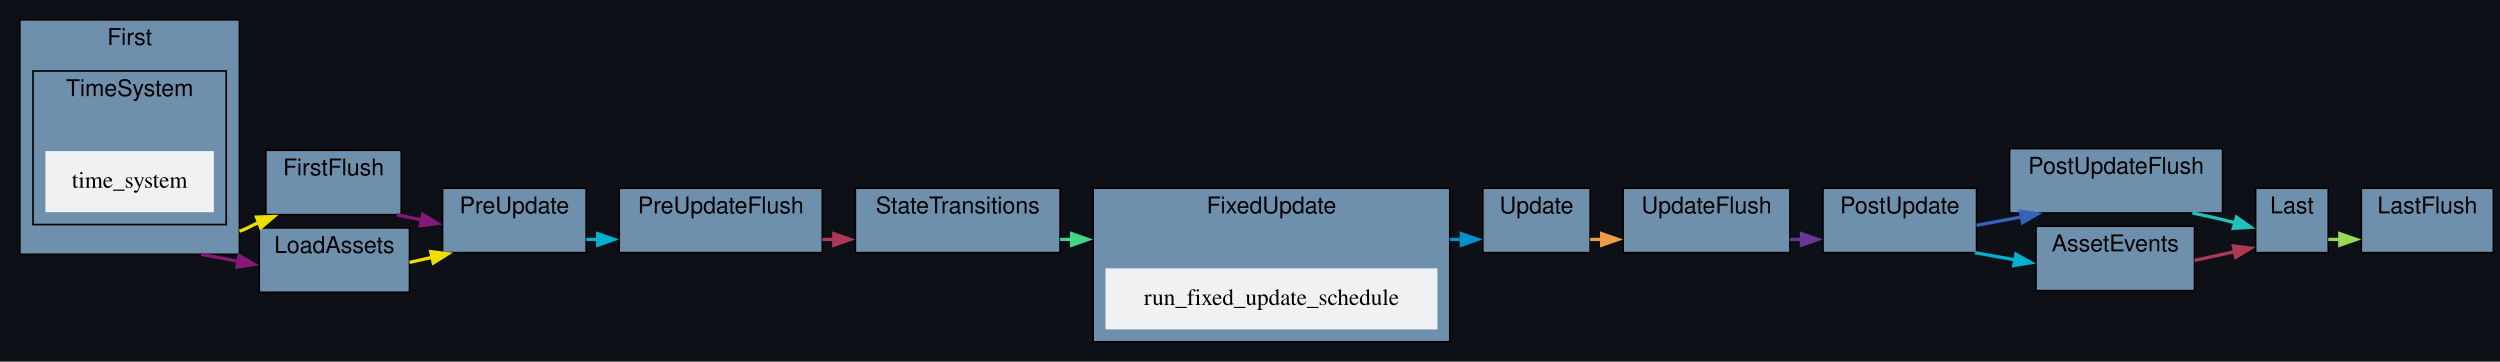
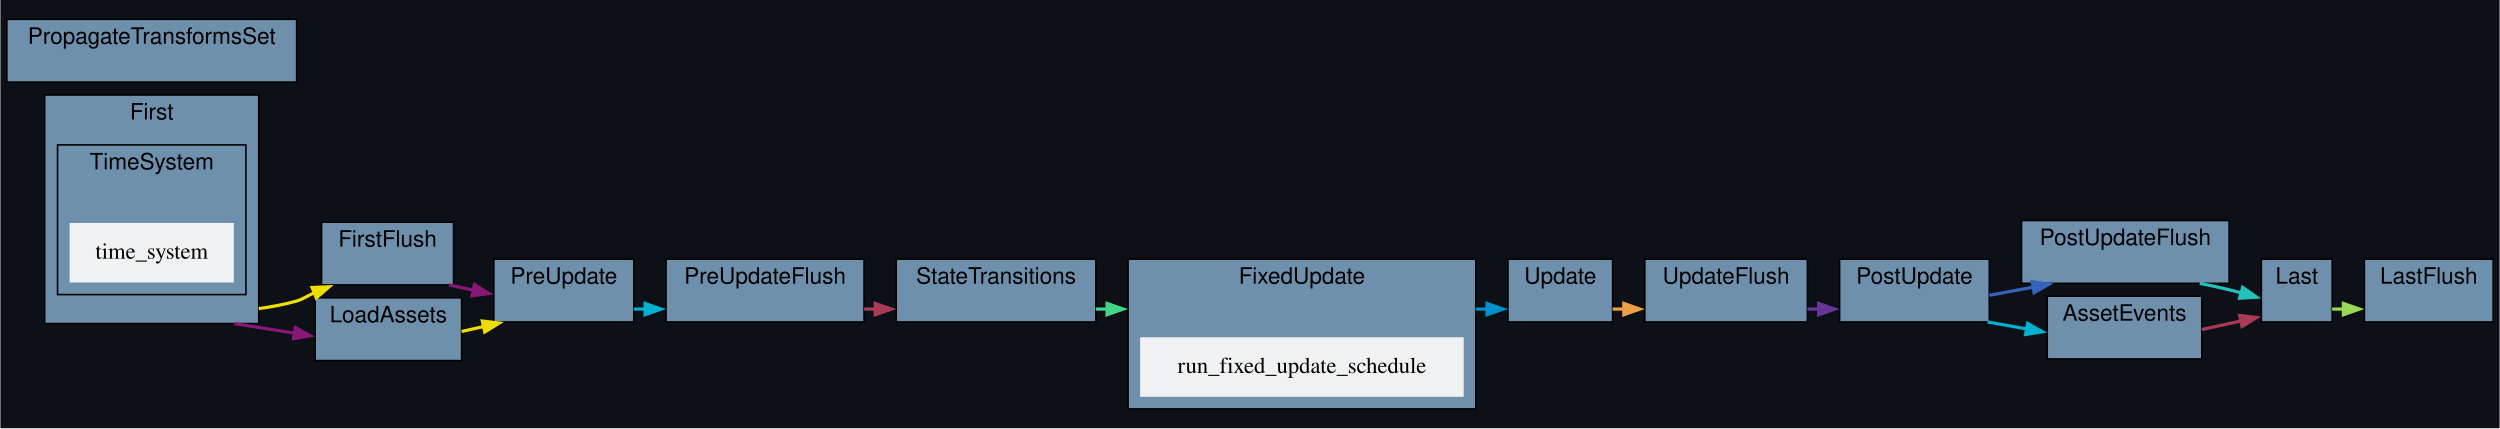
- <svg xmlns="http://www.w3.org/2000/svg" xmlns:xlink="http://www.w3.org/1999/xlink" width="1514pt" height="219pt" viewBox="0.00 0.00 1514.00 219.00">
-   <g id="graph0" class="graph" transform="scale(1 1) rotate(0) translate(4 215)">
-     <polygon fill="#0d1117" stroke="none" points="-4,4 -4,-215 1510,-215 1510,4 -4,4" />
+ <svg xmlns="http://www.w3.org/2000/svg" xmlns:xlink="http://www.w3.org/1999/xlink" width="1553pt" height="266pt" viewBox="0.00 0.00 1552.50 266.00">
+   <g id="graph0" class="graph" transform="scale(1 1) rotate(0) translate(4 262)">
+     <polygon fill="#0d1117" stroke="none" points="-4,4 -4,-262 1548.5,-262 1548.5,4 -4,4" />
    <g id="clust1" class="cluster">
      <g id="a_clust1">
        <a xlink:title="Update">
-           <polygon fill="#6f90ad" stroke="black" points="894,-62 894,-101 959,-101 959,-62 894,-62" />
-           <text text-anchor="middle" x="926.5" y="-85.8" font-family="Helvetica,sans-Serif" font-size="14.00">Update</text>
+           <polygon fill="#6f90ad" stroke="black" points="932.5,-62 932.5,-101 997.5,-101 997.5,-62 932.5,-62" />
+           <text text-anchor="middle" x="965" y="-85.8" font-family="Helvetica,sans-Serif" font-size="14.00">Update</text>
        </a>
      </g>
    </g>
    <g id="clust2" class="cluster">
      <g id="a_clust2">
        <a xlink:title="FirstFlush">
-           <polygon fill="#6f90ad" stroke="black" points="157,-85 157,-124 239,-124 239,-85 157,-85" />
-           <text text-anchor="middle" x="198" y="-108.8" font-family="Helvetica,sans-Serif" font-size="14.00">FirstFlush</text>
+           <polygon fill="#6f90ad" stroke="black" points="195.5,-85 195.5,-124 277.5,-124 277.5,-85 195.5,-85" />
+           <text text-anchor="middle" x="236.5" y="-108.8" font-family="Helvetica,sans-Serif" font-size="14.00">FirstFlush</text>
        </a>
      </g>
    </g>
    <g id="clust3" class="cluster">
      <g id="a_clust3">
        <a xlink:title="PreUpdateFlush">
-           <polygon fill="#6f90ad" stroke="black" points="371,-62 371,-101 494,-101 494,-62 371,-62" />
-           <text text-anchor="middle" x="432.5" y="-85.8" font-family="Helvetica,sans-Serif" font-size="14.00">PreUpdateFlush</text>
+           <polygon fill="#6f90ad" stroke="black" points="409.5,-62 409.5,-101 532.5,-101 532.5,-62 409.5,-62" />
+           <text text-anchor="middle" x="471" y="-85.8" font-family="Helvetica,sans-Serif" font-size="14.00">PreUpdateFlush</text>
        </a>
      </g>
    </g>
    <g id="clust4" class="cluster">
      <g id="a_clust4">
        <a xlink:title="UpdateFlush">
-           <polygon fill="#6f90ad" stroke="black" points="979,-62 979,-101 1080,-101 1080,-62 979,-62" />
-           <text text-anchor="middle" x="1029.5" y="-85.8" font-family="Helvetica,sans-Serif" font-size="14.00">UpdateFlush</text>
+           <polygon fill="#6f90ad" stroke="black" points="1017.5,-62 1017.5,-101 1118.5,-101 1118.5,-62 1017.5,-62" />
+           <text text-anchor="middle" x="1068" y="-85.8" font-family="Helvetica,sans-Serif" font-size="14.00">UpdateFlush</text>
        </a>
      </g>
    </g>
    <g id="clust5" class="cluster">
      <g id="a_clust5">
        <a xlink:title="PostUpdateFlush">
-           <polygon fill="#6f90ad" stroke="black" points="1213,-86 1213,-125 1342,-125 1342,-86 1213,-86" />
-           <text text-anchor="middle" x="1277.5" y="-109.8" font-family="Helvetica,sans-Serif" font-size="14.00">PostUpdateFlush</text>
+           <polygon fill="#6f90ad" stroke="black" points="1251.5,-86 1251.5,-125 1380.5,-125 1380.5,-86 1251.5,-86" />
+           <text text-anchor="middle" x="1316" y="-109.8" font-family="Helvetica,sans-Serif" font-size="14.00">PostUpdateFlush</text>
        </a>
      </g>
    </g>
    <g id="clust6" class="cluster">
      <g id="a_clust6">
        <a xlink:title="LastFlush">
-           <polygon fill="#6f90ad" stroke="black" points="1426,-62 1426,-101 1506,-101 1506,-62 1426,-62" />
-           <text text-anchor="middle" x="1466" y="-85.8" font-family="Helvetica,sans-Serif" font-size="14.00">LastFlush</text>
+           <polygon fill="#6f90ad" stroke="black" points="1464.5,-62 1464.5,-101 1544.5,-101 1544.5,-62 1464.5,-62" />
+           <text text-anchor="middle" x="1504.5" y="-85.8" font-family="Helvetica,sans-Serif" font-size="14.00">LastFlush</text>
        </a>
      </g>
    </g>
    <g id="clust7" class="cluster">
      <g id="a_clust7">
        <a xlink:title="First">
-           <polygon fill="#6f90ad" stroke="black" points="8,-61 8,-203 141,-203 141,-61 8,-61" />
-           <text text-anchor="middle" x="74.5" y="-187.8" font-family="Helvetica,sans-Serif" font-size="14.00">First</text>
+           <polygon fill="#6f90ad" stroke="black" points="23.5,-61 23.5,-203 156.5,-203 156.5,-61 23.5,-61" />
+           <text text-anchor="middle" x="90" y="-187.8" font-family="Helvetica,sans-Serif" font-size="14.00">First</text>
        </a>
      </g>
    </g>
    <g id="clust8" class="cluster">
      <g id="a_clust8">
        <a xlink:title="TimeSystem">
-           <polygon fill="#6f90ad" stroke="black" points="16,-79 16,-172 133,-172 133,-79 16,-79" />
-           <text text-anchor="middle" x="74.5" y="-156.8" font-family="Helvetica,sans-Serif" font-size="14.00">TimeSystem</text>
+           <polygon fill="#6f90ad" stroke="black" points="31.5,-79 31.5,-172 148.5,-172 148.5,-79 31.5,-79" />
+           <text text-anchor="middle" x="90" y="-156.8" font-family="Helvetica,sans-Serif" font-size="14.00">TimeSystem</text>
        </a>
      </g>
    </g>
    <g id="clust9" class="cluster">
      <g id="a_clust9">
        <a xlink:title="PreUpdate">
-           <polygon fill="#6f90ad" stroke="black" points="264,-62 264,-101 351,-101 351,-62 264,-62" />
-           <text text-anchor="middle" x="307.5" y="-85.8" font-family="Helvetica,sans-Serif" font-size="14.00">PreUpdate</text>
+           <polygon fill="#6f90ad" stroke="black" points="302.5,-62 302.5,-101 389.5,-101 389.5,-62 302.5,-62" />
+           <text text-anchor="middle" x="346" y="-85.8" font-family="Helvetica,sans-Serif" font-size="14.00">PreUpdate</text>
        </a>
      </g>
    </g>
    <g id="clust10" class="cluster">
      <g id="a_clust10">
        <a xlink:title="StateTransitions">
-           <polygon fill="#6f90ad" stroke="black" points="514,-62 514,-101 638,-101 638,-62 514,-62" />
-           <text text-anchor="middle" x="576" y="-85.8" font-family="Helvetica,sans-Serif" font-size="14.00">StateTransitions</text>
+           <polygon fill="#6f90ad" stroke="black" points="552.5,-62 552.5,-101 676.5,-101 676.5,-62 552.5,-62" />
+           <text text-anchor="middle" x="614.5" y="-85.8" font-family="Helvetica,sans-Serif" font-size="14.00">StateTransitions</text>
        </a>
      </g>
    </g>
    <g id="clust11" class="cluster">
      <g id="a_clust11">
        <a xlink:title="FixedUpdate">
-           <polygon fill="#6f90ad" stroke="black" points="658,-8 658,-101 874,-101 874,-8 658,-8" />
-           <text text-anchor="middle" x="766" y="-85.8" font-family="Helvetica,sans-Serif" font-size="14.00">FixedUpdate</text>
+           <polygon fill="#6f90ad" stroke="black" points="696.5,-8 696.5,-101 912.5,-101 912.5,-8 696.5,-8" />
+           <text text-anchor="middle" x="804.5" y="-85.8" font-family="Helvetica,sans-Serif" font-size="14.00">FixedUpdate</text>
        </a>
      </g>
    </g>
    <g id="clust12" class="cluster">
      <g id="a_clust12">
        <a xlink:title="PostUpdate">
-           <polygon fill="#6f90ad" stroke="black" points="1100,-62 1100,-101 1193,-101 1193,-62 1100,-62" />
-           <text text-anchor="middle" x="1146.5" y="-85.8" font-family="Helvetica,sans-Serif" font-size="14.00">PostUpdate</text>
+           <polygon fill="#6f90ad" stroke="black" points="1138.5,-62 1138.5,-101 1231.5,-101 1231.5,-62 1138.5,-62" />
+           <text text-anchor="middle" x="1185" y="-85.8" font-family="Helvetica,sans-Serif" font-size="14.00">PostUpdate</text>
        </a>
      </g>
    </g>
    <g id="clust13" class="cluster">
      <g id="a_clust13">
        <a xlink:title="Last">
-           <polygon fill="#6f90ad" stroke="black" points="1362,-62 1362,-101 1406,-101 1406,-62 1362,-62" />
-           <text text-anchor="middle" x="1384" y="-85.8" font-family="Helvetica,sans-Serif" font-size="14.00">Last</text>
+           <polygon fill="#6f90ad" stroke="black" points="1400.5,-62 1400.5,-101 1444.5,-101 1444.5,-62 1400.5,-62" />
+           <text text-anchor="middle" x="1422.5" y="-85.8" font-family="Helvetica,sans-Serif" font-size="14.00">Last</text>
        </a>
      </g>
    </g>
    <g id="clust14" class="cluster">
      <g id="a_clust14">
-         <a xlink:title="LoadAssets">
-           <polygon fill="#6f90ad" stroke="black" points="153,-38 153,-77 244,-77 244,-38 153,-38" />
-           <text text-anchor="middle" x="198.5" y="-61.8" font-family="Helvetica,sans-Serif" font-size="14.00">LoadAssets</text>
+         <a xlink:title="PropagateTransformsSet">
+           <polygon fill="#6f90ad" stroke="black" points="0,-211 0,-250 180,-250 180,-211 0,-211" />
+           <text text-anchor="middle" x="90" y="-234.8" font-family="Helvetica,sans-Serif" font-size="14.00">PropagateTransformsSet</text>
        </a>
      </g>
    </g>
    <g id="clust15" class="cluster">
      <g id="a_clust15">
+         <a xlink:title="LoadAssets">
+           <polygon fill="#6f90ad" stroke="black" points="191.5,-38 191.5,-77 282.5,-77 282.5,-38 191.5,-38" />
+           <text text-anchor="middle" x="237" y="-61.8" font-family="Helvetica,sans-Serif" font-size="14.00">LoadAssets</text>
+         </a>
+       </g>
+     </g>
+     <g id="clust16" class="cluster">
+       <g id="a_clust16">
        <a xlink:title="AssetEvents">
-           <polygon fill="#6f90ad" stroke="black" points="1229,-39 1229,-78 1325,-78 1325,-39 1229,-39" />
-           <text text-anchor="middle" x="1277" y="-62.8" font-family="Helvetica,sans-Serif" font-size="14.00">AssetEvents</text>
+           <polygon fill="#6f90ad" stroke="black" points="1267.5,-39 1267.5,-78 1363.5,-78 1363.5,-39 1267.5,-39" />
+           <text text-anchor="middle" x="1315.5" y="-62.8" font-family="Helvetica,sans-Serif" font-size="14.00">AssetEvents</text>
        </a>
      </g>
    </g>
    <g id="edge7" class="edge">
      <g id="a_edge7">
        <a xlink:title="Update → UpdateFlush">
-           <path fill="none" stroke="#ee9e44" stroke-width="2" d="M959,-70C961.35,-70 963.77,-70 966.22,-70" />
-           <polygon fill="#ee9e44" stroke="#ee9e44" stroke-width="2" points="965.97,-73.5 975.97,-70 965.97,-66.5 965.97,-73.5" />
+           <path fill="none" stroke="#ee9e44" stroke-width="2" d="M997.5,-70C999.85,-70 1002.27,-70 1004.72,-70" />
+           <polygon fill="#ee9e44" stroke="#ee9e44" stroke-width="2" points="1004.47,-73.5 1014.47,-70 1004.47,-66.5 1004.47,-73.5" />
        </a>
      </g>
    </g>
    <g id="edge2" class="edge">
      <g id="a_edge2">
        <a xlink:title="FirstFlush → PreUpdate">
-           <path fill="none" stroke="#881877" stroke-width="2" d="M236.2,-85C241.17,-83.94 246.34,-82.82 251.52,-81.71" />
-           <polygon fill="#881877" stroke="#881877" stroke-width="2" points="252,-85.19 261.04,-79.66 250.53,-78.34 252,-85.19" />
+           <path fill="none" stroke="#881877" stroke-width="2" d="M274.7,-85C279.67,-83.94 284.84,-82.82 290.02,-81.71" />
+           <polygon fill="#881877" stroke="#881877" stroke-width="2" points="290.5,-85.19 299.54,-79.66 289.03,-78.34 290.5,-85.19" />
        </a>
      </g>
    </g>
    <g id="edge4" class="edge">
      <g id="a_edge4">
        <a xlink:title="PreUpdateFlush → StateTransitions">
-           <path fill="none" stroke="#aa3a55" stroke-width="2" d="M494,-70C496.39,-70 498.8,-70 501.21,-70" />
-           <polygon fill="#aa3a55" stroke="#aa3a55" stroke-width="2" points="500.98,-73.5 510.98,-70 500.98,-66.5 500.98,-73.5" />
+           <path fill="none" stroke="#aa3a55" stroke-width="2" d="M532.5,-70C534.89,-70 537.3,-70 539.71,-70" />
+           <polygon fill="#aa3a55" stroke="#aa3a55" stroke-width="2" points="539.48,-73.5 549.48,-70 539.48,-66.5 539.48,-73.5" />
        </a>
      </g>
    </g>
    <g id="edge8" class="edge">
      <g id="a_edge8">
        <a xlink:title="UpdateFlush → PostUpdate">
-           <path fill="none" stroke="#663699" stroke-width="2" d="M1080,-70C1082.43,-70 1084.88,-70 1087.32,-70" />
-           <polygon fill="#663699" stroke="#663699" stroke-width="2" points="1086.98,-73.5 1096.98,-70 1086.98,-66.5 1086.98,-73.5" />
+           <path fill="none" stroke="#663699" stroke-width="2" d="M1118.5,-70C1120.93,-70 1123.38,-70 1125.82,-70" />
+           <polygon fill="#663699" stroke="#663699" stroke-width="2" points="1125.48,-73.5 1135.48,-70 1125.48,-66.5 1125.48,-73.5" />
        </a>
      </g>
    </g>
    <g id="edge10" class="edge">
      <g id="a_edge10">
        <a xlink:title="PostUpdateFlush → Last">
-           <path fill="none" stroke="#22c2bb" stroke-width="2" d="M1323.71,-86C1329.88,-84.76 1336.11,-83.41 1342,-82 1344.46,-81.41 1346.99,-80.77 1349.52,-80.09" />
-           <polygon fill="#22c2bb" stroke="#22c2bb" stroke-width="2" points="1350.41,-83.48 1359.09,-77.4 1348.51,-76.74 1350.41,-83.48" />
+           <path fill="none" stroke="#22c2bb" stroke-width="2" d="M1362.21,-86C1368.38,-84.76 1374.61,-83.41 1380.5,-82 1382.96,-81.41 1385.49,-80.77 1388.02,-80.09" />
+           <polygon fill="#22c2bb" stroke="#22c2bb" stroke-width="2" points="1388.91,-83.48 1397.59,-77.4 1387.01,-76.74 1388.91,-83.48" />
        </a>
      </g>
    </g>
    <g id="edge1" class="edge">
      <g id="a_edge1">
        <a xlink:title="First → FirstFlush">
-           <path fill="none" stroke="#eede00" stroke-width="2" d="M141,-75C144.94,-76.12 146.5,-77.53 152.73,-80.3" />
-           <polygon fill="#eede00" stroke="#eede00" stroke-width="2" points="151.36,-83.52 161.95,-83.9 153.91,-77 151.36,-83.52" />
+           <path fill="none" stroke="#eede00" stroke-width="2" d="M156.5,-70.31C164.5,-71.38 172.49,-72.89 180,-75 183.82,-76.07 185.28,-77.51 191.32,-80.29" />
+           <polygon fill="#eede00" stroke="#eede00" stroke-width="2" points="189.65,-83.39 200.23,-83.87 192.26,-76.89 189.65,-83.39" />
        </a>
      </g>
    </g>
    <g id="edge13" class="edge">
      <g id="a_edge13">
        <a xlink:title="First → LoadAssets">
-           <path fill="none" stroke="#881877" stroke-width="2" d="M117.74,-61C125.07,-59.62 132.81,-58.15 140.45,-56.7" />
-           <polygon fill="#881877" stroke="#881877" stroke-width="2" points="140.85,-60.19 150.03,-54.89 139.55,-53.31 140.85,-60.19" />
+           <path fill="none" stroke="#881877" stroke-width="2" d="M141.24,-61C153.35,-59.08 166.36,-57 178.74,-55.03" />
+           <polygon fill="#881877" stroke="#881877" stroke-width="2" points="179.19,-58.51 188.51,-53.48 178.09,-51.59 179.19,-58.51" />
        </a>
      </g>
    </g>
    <g id="node9" class="node">
      <g id="a_node9">
        <a xlink:title="bevy_time::time_system">
-           <polygon fill="#eff1f3" stroke="#eff1f3" points="125,-123 24,-123 24,-87 125,-87 125,-123" />
-           <text text-anchor="middle" x="74.5" y="-101.3" font-family="Times,serif" font-size="14.00">time_system</text>
+           <polygon fill="#eff1f3" stroke="#eff1f3" points="140.5,-123 39.5,-123 39.5,-87 140.5,-87 140.5,-123" />
+           <text text-anchor="middle" x="90" y="-101.3" font-family="Times,serif" font-size="14.00">time_system</text>
        </a>
      </g>
    </g>
    <g id="edge3" class="edge">
      <g id="a_edge3">
        <a xlink:title="PreUpdate → PreUpdateFlush">
-           <path fill="none" stroke="#00b0cc" stroke-width="2" d="M351,-70C353.39,-70 355.82,-70 358.28,-70" />
-           <polygon fill="#00b0cc" stroke="#00b0cc" stroke-width="2" points="357.98,-73.5 367.98,-70 357.98,-66.5 357.98,-73.5" />
+           <path fill="none" stroke="#00b0cc" stroke-width="2" d="M389.5,-70C391.89,-70 394.32,-70 396.78,-70" />
+           <polygon fill="#00b0cc" stroke="#00b0cc" stroke-width="2" points="396.48,-73.5 406.48,-70 396.48,-66.5 396.48,-73.5" />
        </a>
      </g>
    </g>
    <g id="edge5" class="edge">
      <g id="a_edge5">
        <a xlink:title="StateTransitions → FixedUpdate">
-           <path fill="none" stroke="#44d488" stroke-width="2" d="M638,-70C640.38,-70 642.79,-70 645.23,-70" />
-           <polygon fill="#44d488" stroke="#44d488" stroke-width="2" points="644.98,-73.5 654.98,-70 644.98,-66.5 644.98,-73.5" />
+           <path fill="none" stroke="#44d488" stroke-width="2" d="M676.5,-70C678.88,-70 681.29,-70 683.73,-70" />
+           <polygon fill="#44d488" stroke="#44d488" stroke-width="2" points="683.48,-73.5 693.48,-70 683.48,-66.5 683.48,-73.5" />
        </a>
      </g>
    </g>
    <g id="edge6" class="edge">
      <g id="a_edge6">
        <a xlink:title="FixedUpdate → Update">
-           <path fill="none" stroke="#0090cc" stroke-width="2" d="M874,-70C876.42,-70 878.81,-70 881.14,-70" />
-           <polygon fill="#0090cc" stroke="#0090cc" stroke-width="2" points="880.98,-73.5 890.98,-70 880.98,-66.5 880.98,-73.5" />
+           <path fill="none" stroke="#0090cc" stroke-width="2" d="M912.5,-70C914.92,-70 917.31,-70 919.64,-70" />
+           <polygon fill="#0090cc" stroke="#0090cc" stroke-width="2" points="919.48,-73.5 929.48,-70 919.48,-66.5 919.48,-73.5" />
        </a>
      </g>
    </g>
    <g id="node13" class="node">
      <g id="a_node13">
        <a xlink:title="bevy_time::fixed_timestep::run_fixed_update_schedule">
-           <polygon fill="#eff1f3" stroke="#eff1f3" points="866,-52 666,-52 666,-16 866,-16 866,-52" />
-           <text text-anchor="middle" x="766" y="-30.3" font-family="Times,serif" font-size="14.00">run_fixed_update_schedule</text>
+           <polygon fill="#eff1f3" stroke="#eff1f3" points="904.5,-52 704.5,-52 704.5,-16 904.5,-16 904.5,-52" />
+           <text text-anchor="middle" x="804.5" y="-30.3" font-family="Times,serif" font-size="14.00">run_fixed_update_schedule</text>
        </a>
      </g>
    </g>
    <g id="edge9" class="edge">
      <g id="a_edge9">
        <a xlink:title="PostUpdate → PostUpdateFlush">
-           <path fill="none" stroke="#3363bb" stroke-width="2" d="M1193,-78.56C1201.83,-80.2 1211.16,-81.94 1220.26,-83.63" />
-           <polygon fill="#3363bb" stroke="#3363bb" stroke-width="2" points="1219.56,-87.06 1230.04,-85.45 1220.84,-80.18 1219.56,-87.06" />
+           <path fill="none" stroke="#3363bb" stroke-width="2" d="M1231.5,-78.56C1240.33,-80.2 1249.66,-81.94 1258.76,-83.63" />
+           <polygon fill="#3363bb" stroke="#3363bb" stroke-width="2" points="1258.06,-87.06 1268.54,-85.45 1259.34,-80.18 1258.06,-87.06" />
        </a>
      </g>
    </g>
    <g id="edge14" class="edge">
      <g id="a_edge14">
        <a xlink:title="PostUpdate → AssetEvents">
-           <path fill="none" stroke="#00b0cc" stroke-width="2" d="M1191.87,-62C1199.84,-60.58 1208.26,-59.08 1216.57,-57.6" />
-           <polygon fill="#00b0cc" stroke="#00b0cc" stroke-width="2" points="1216.79,-61.11 1226.02,-55.91 1215.56,-54.22 1216.79,-61.11" />
+           <path fill="none" stroke="#00b0cc" stroke-width="2" d="M1230.37,-62C1238.34,-60.58 1246.76,-59.08 1255.07,-57.6" />
+           <polygon fill="#00b0cc" stroke="#00b0cc" stroke-width="2" points="1255.29,-61.11 1264.52,-55.91 1254.06,-54.22 1255.29,-61.11" />
        </a>
      </g>
    </g>
    <g id="edge11" class="edge">
      <g id="a_edge11">
        <a xlink:title="Last → LastFlush">
-           <path fill="none" stroke="#99d955" stroke-width="2" d="M1406,-70C1408.31,-70 1410.74,-70 1413.23,-70" />
-           <polygon fill="#99d955" stroke="#99d955" stroke-width="2" points="1412.98,-73.5 1422.98,-70 1412.98,-66.5 1412.98,-73.5" />
+           <path fill="none" stroke="#99d955" stroke-width="2" d="M1444.5,-70C1446.81,-70 1449.24,-70 1451.73,-70" />
+           <polygon fill="#99d955" stroke="#99d955" stroke-width="2" points="1451.48,-73.5 1461.48,-70 1451.48,-66.5 1451.48,-73.5" />
        </a>
      </g>
    </g>
    <g id="edge12" class="edge">
      <g id="a_edge12">
        <a xlink:title="LoadAssets → PreUpdate">
-           <path fill="none" stroke="#eede00" stroke-width="2" d="M244,-56.09C248.6,-57.12 253.28,-58.18 257.91,-59.21" />
-           <polygon fill="#eede00" stroke="#eede00" stroke-width="2" points="256.87,-62.57 267.39,-61.34 258.4,-55.74 256.87,-62.57" />
+           <path fill="none" stroke="#eede00" stroke-width="2" d="M282.5,-56.09C287.1,-57.12 291.78,-58.18 296.41,-59.21" />
+           <polygon fill="#eede00" stroke="#eede00" stroke-width="2" points="295.37,-62.57 305.89,-61.34 296.9,-55.74 295.37,-62.57" />
        </a>
      </g>
    </g>
    <g id="edge15" class="edge">
      <g id="a_edge15">
        <a xlink:title="AssetEvents → Last">
-           <path fill="none" stroke="#aa3a55" stroke-width="2" d="M1325,-57.29C1333.25,-59.1 1341.69,-60.95 1349.48,-62.66" />
-           <polygon fill="#aa3a55" stroke="#aa3a55" stroke-width="2" points="1348.53,-66.03 1359.04,-64.75 1350.02,-59.19 1348.53,-66.03" />
+           <path fill="none" stroke="#aa3a55" stroke-width="2" d="M1363.5,-57.29C1371.75,-59.1 1380.19,-60.95 1387.98,-62.66" />
+           <polygon fill="#aa3a55" stroke="#aa3a55" stroke-width="2" points="1387.03,-66.03 1397.54,-64.75 1388.52,-59.19 1387.03,-66.03" />
        </a>
      </g>
    </g>
  </g>
</svg>
